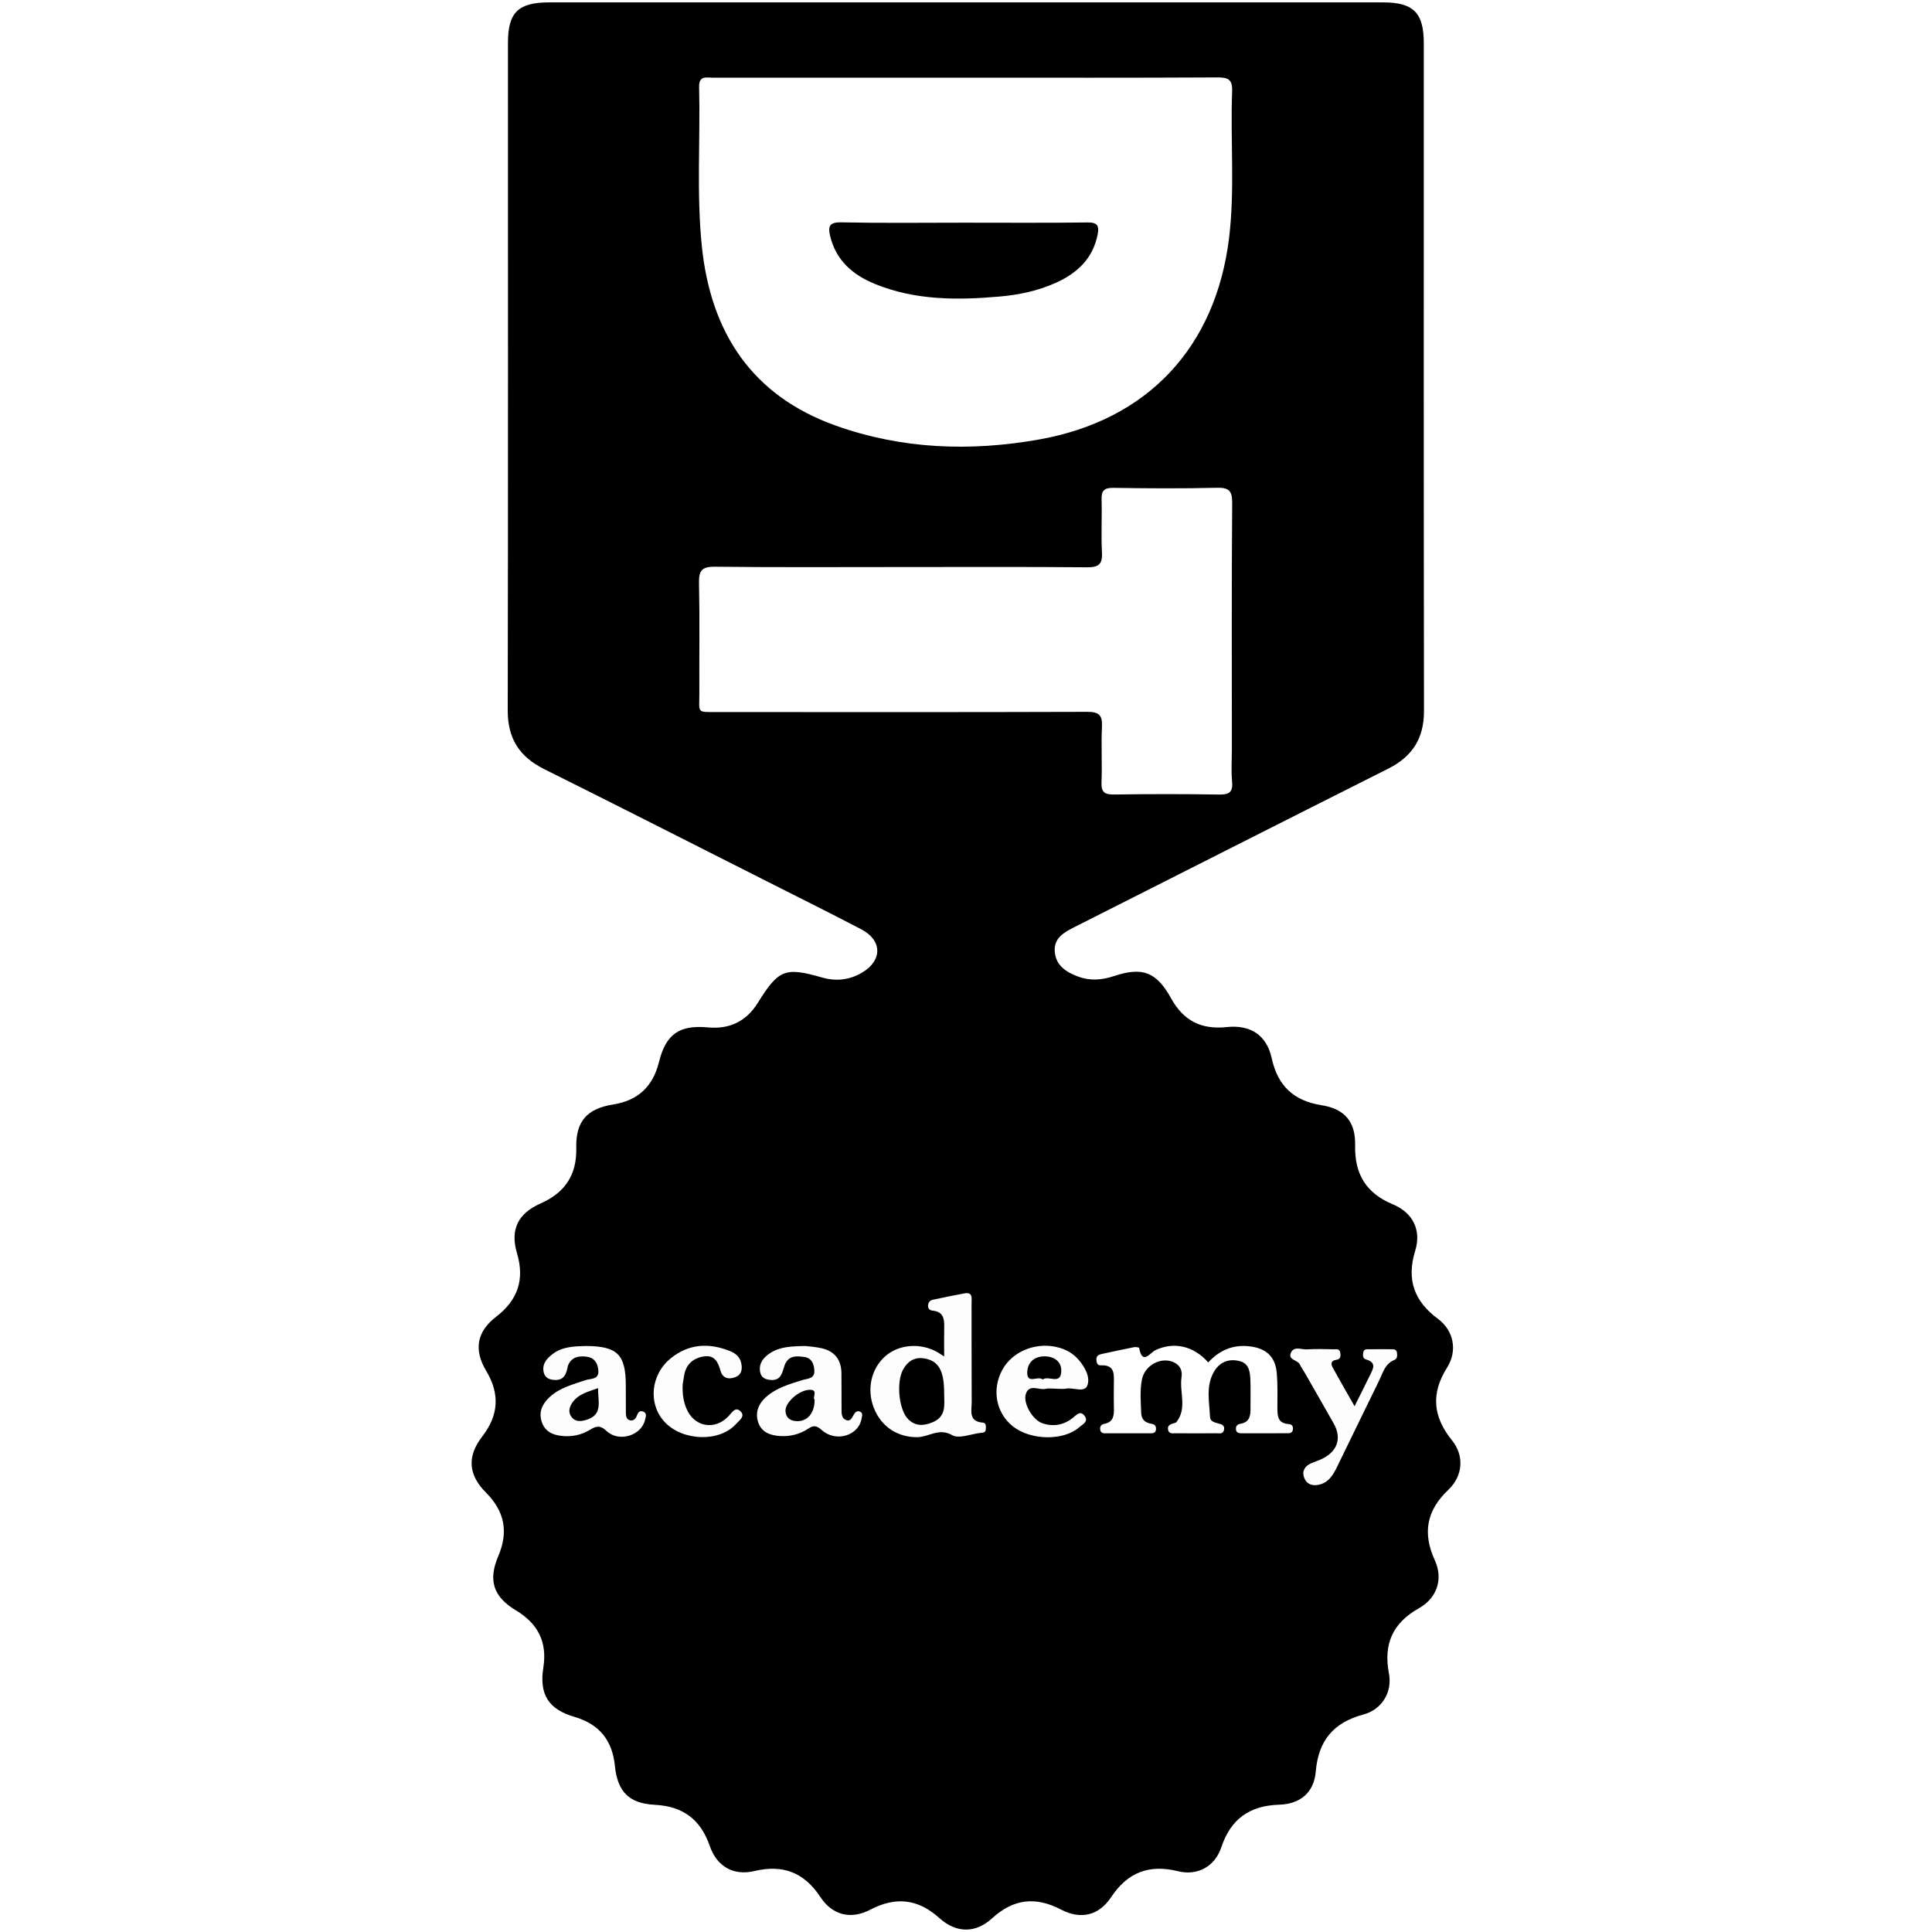
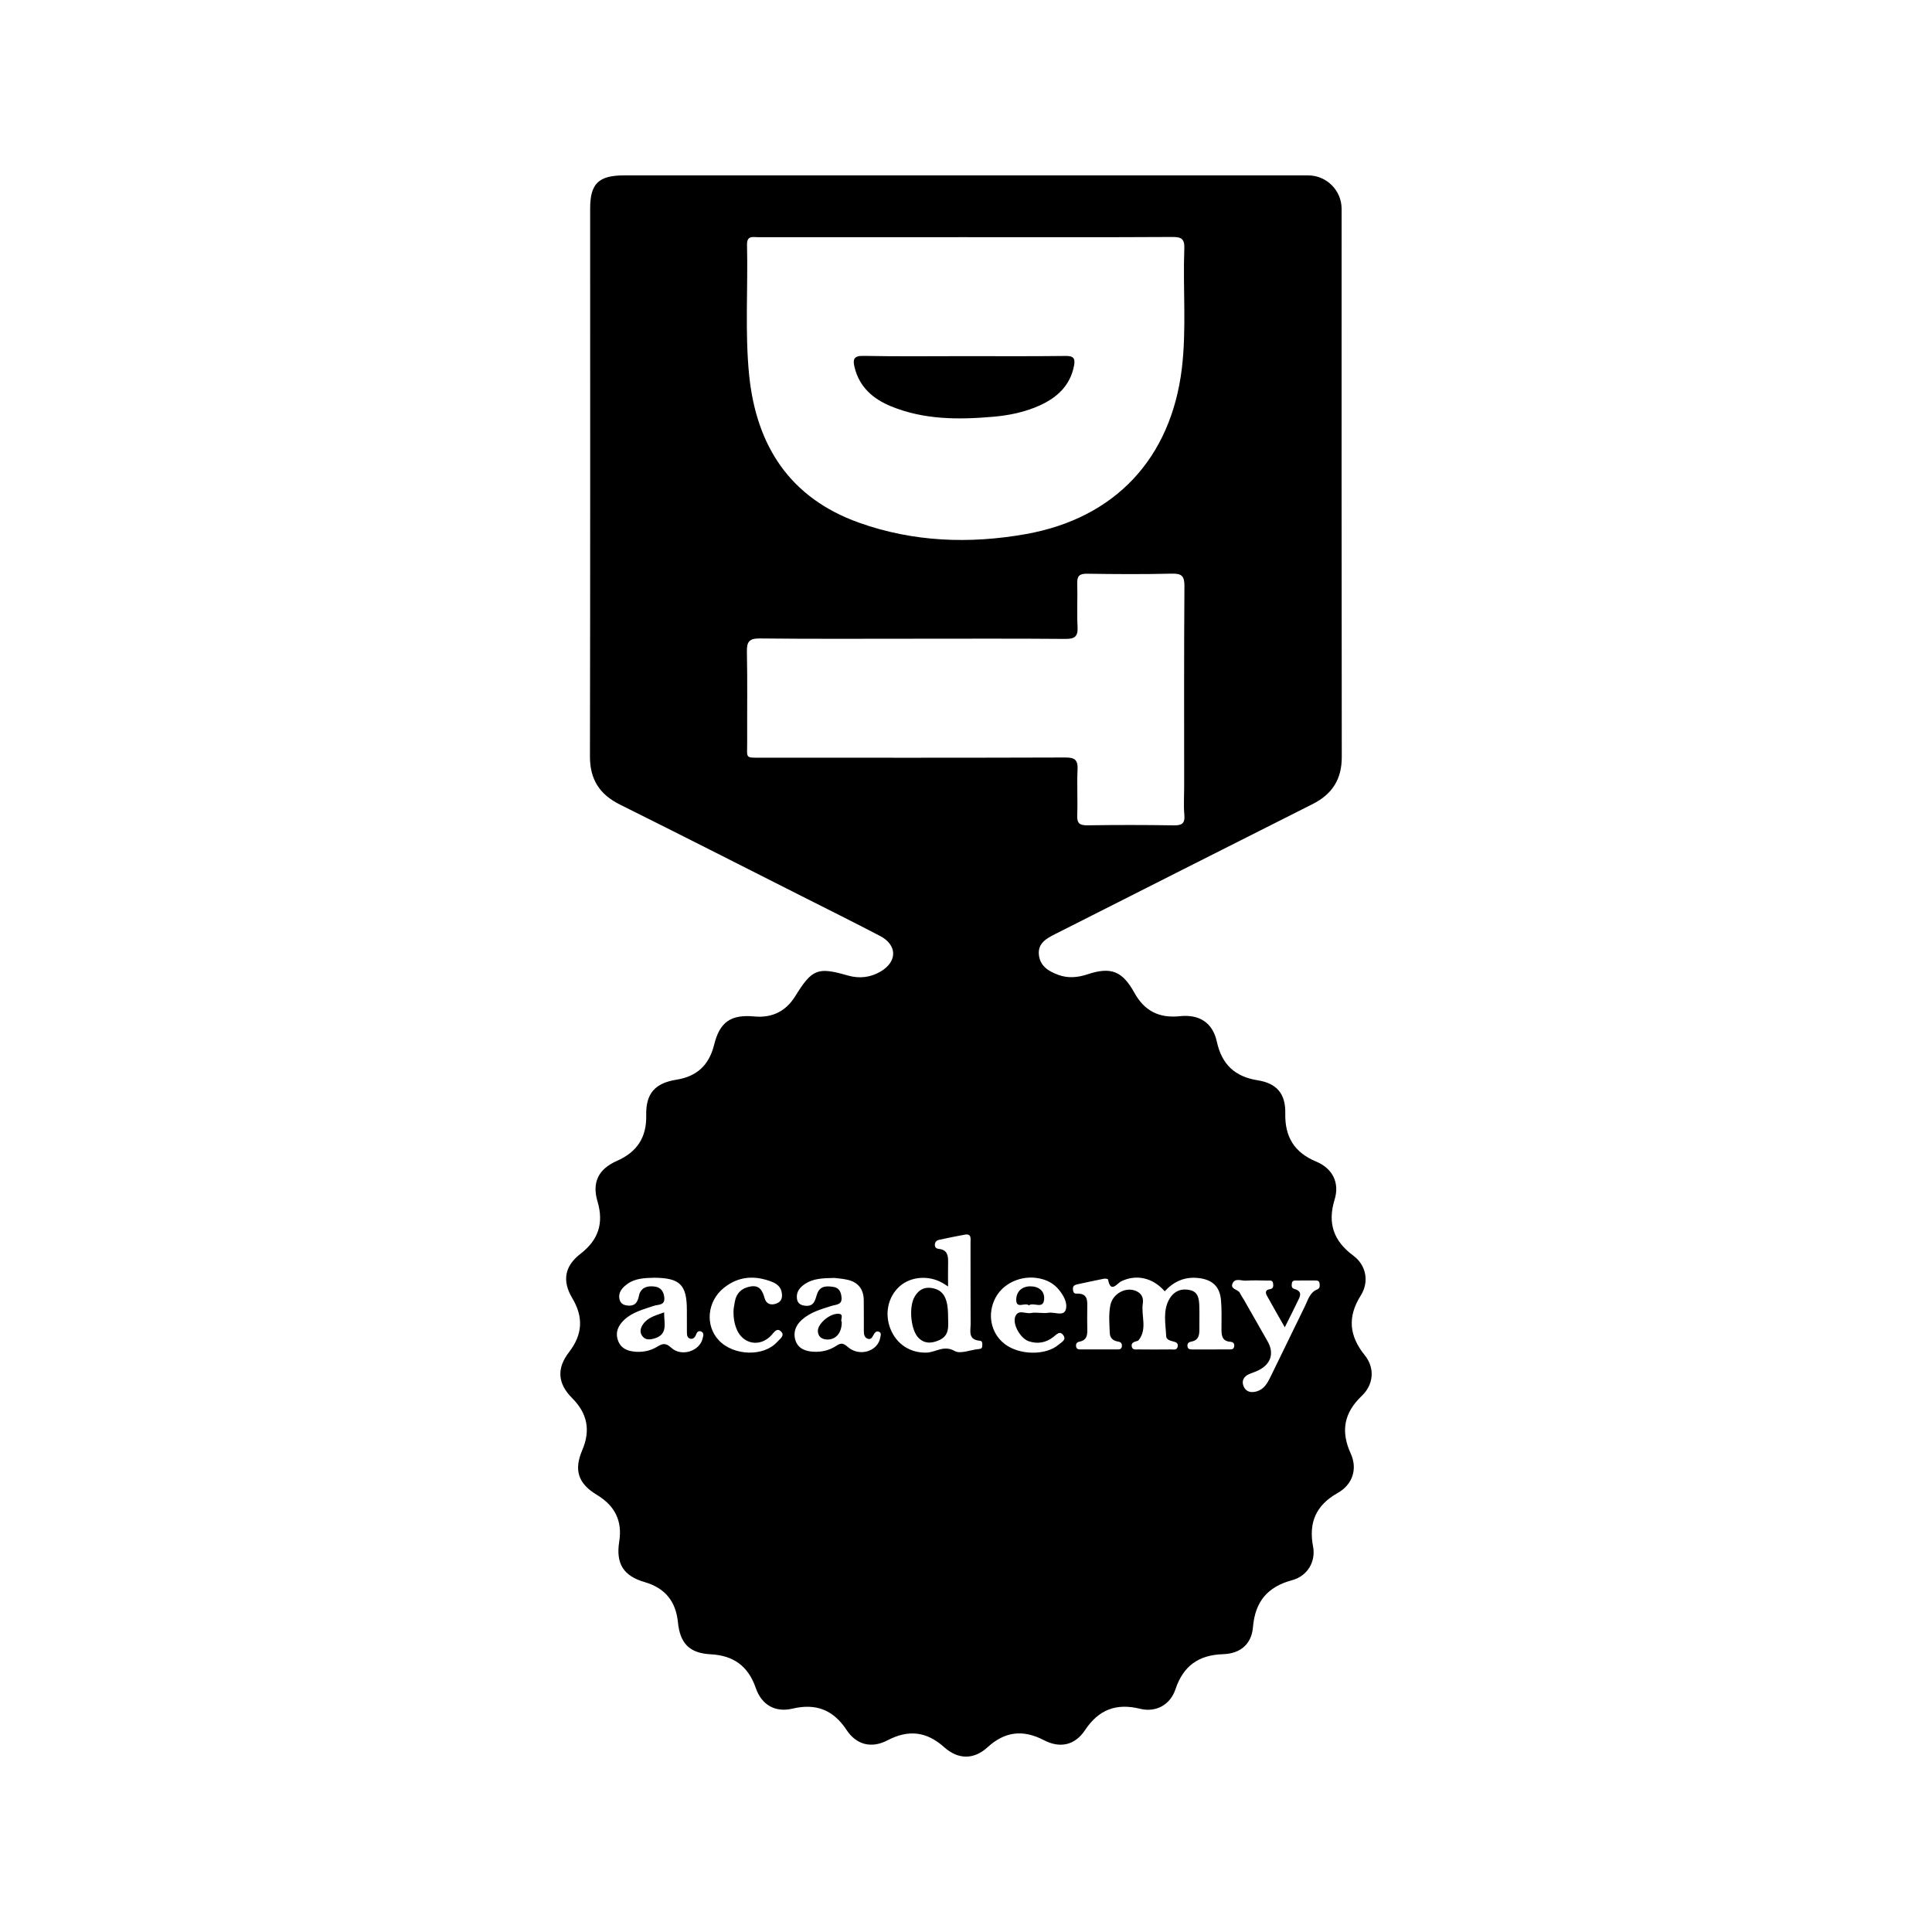
- <svg xmlns="http://www.w3.org/2000/svg" version="1.1" id="Camada_1" x="0" y="0" viewBox="0 0 692 692" style="enable-background:new 0 0 692 692" xml:space="preserve">
-   <style>.st0{fill:#fefefe}.st1{fill:#fdfdfd}</style>
-   <path id="shape" d="M346.04.85h149.29c10.96 0 14.64 3.71 14.64 14.67 0 79.72-.05 159.44.07 239.16.01 9.81-4.18 16.3-12.79 20.63-37.45 18.82-74.83 37.78-112.24 56.67-3.83 1.94-7.69 3.96-7.2 9.06.48 4.98 4.28 7.26 8.5 8.8 4.23 1.54 8.41 1.19 12.69-.23 10.32-3.44 15.28-1.4 20.51 8.05 4.37 7.9 10.73 11.18 19.83 10.22 8.53-.9 14.34 2.81 16.17 11.2 2.16 9.85 7.86 15.21 17.82 16.78 8.4 1.33 12.24 5.99 12.05 14.43-.23 10.19 3.92 17.09 13.46 21.05 7.19 2.99 10.34 9.22 8.06 16.63-3.18 10.34-.41 18.08 8.16 24.43 5.61 4.16 7.08 11.36 3.26 17.43-5.89 9.36-5.06 17.63 1.77 26.1 4.45 5.52 3.9 12.73-1.32 17.68-7.81 7.41-9.32 15.45-4.85 25.24 3.08 6.73.79 13.55-5.71 17.2-9.44 5.3-12.73 12.87-10.72 23.37 1.27 6.63-2.49 12.9-9.14 14.68-10.74 2.87-16.15 9.36-17.08 20.47-.62 7.4-5.46 11.59-13.06 11.83-10.64.34-17.38 5.09-20.78 15.3-2.28 6.84-8.53 10.25-15.45 8.54-10.39-2.57-18.08.36-24.02 9.31-4.37 6.58-10.86 8.11-17.94 4.41-9.12-4.76-17.05-3.84-24.68 3.14-5.91 5.4-12.81 5.38-18.88-.09-7.69-6.92-15.63-7.76-24.73-3.01-7 3.65-13.58 2-17.9-4.54-5.79-8.78-13.35-11.72-23.57-9.3-7.56 1.79-13.49-1.59-16.06-9.03-3.29-9.52-9.66-14.17-19.66-14.69-9.29-.48-13.37-4.73-14.3-13.96-.91-9.11-5.58-14.94-14.5-17.54-9.28-2.71-12.65-8.04-11.13-17.65 1.46-9.21-1.96-15.76-9.8-20.48-8.08-4.86-10.06-10.73-6.34-19.44 3.72-8.71 2.26-16.09-4.41-22.76-6.34-6.33-6.84-12.97-1.36-20.05 5.92-7.65 6.4-15.26 1.44-23.56-4.52-7.55-3.36-14.04 3.54-19.35 7.82-6.01 10.3-13.35 7.48-22.84-2.48-8.35.35-14.18 8.45-17.75 8.77-3.86 13.02-10.25 12.8-19.91-.21-9.45 3.73-14.03 13.22-15.55 8.96-1.43 14.24-6.49 16.39-15.17 2.5-10.08 7.32-13.39 17.63-12.43 7.68.72 13.69-2.23 17.75-8.75 7.45-11.98 9.73-12.96 23.03-9.13 5.08 1.46 9.92.89 14.42-1.8 7.27-4.34 7.17-11.54-.37-15.47-11.65-6.08-23.42-11.93-35.14-17.85-26.13-13.2-52.22-26.47-78.43-39.52-8.83-4.4-13.07-10.93-13.05-20.97.14-79.72.08-159.44.08-239.16 0-10.91 3.66-14.49 14.81-14.5h149.29z" />
-   <g id="type">
-     <path class="st0" d="M322.95 203.1c22.13 0 44.27-.1 66.4.09 4.08.03 5.58-1.02 5.35-5.26-.34-6.31.05-12.65-.14-18.96-.1-3.23.94-4.28 4.26-4.23 12.31.19 24.63.27 36.94-.03 4.32-.1 5.62.95 5.58 5.45-.22 29.29-.11 58.58-.11 87.87 0 3.99-.28 8.01.08 11.97.36 3.93-1.22 4.65-4.79 4.59-12.48-.21-24.96-.2-37.44-.01-3.41.05-4.68-.79-4.54-4.38.27-6.65-.17-13.32.16-19.96.21-4.21-1.23-5.29-5.33-5.27-44.1.14-88.2.1-132.3.07-7.76 0-6.55.5-6.58-6.73-.06-13.15.16-26.3-.12-39.44-.1-4.45.97-5.93 5.69-5.88 22.29.25 44.59.11 66.89.11zm109.81 284.89c3.94-4.27 8.72-6.44 14.66-5.78 6.11.68 9.4 3.65 9.91 9.76.33 3.96.21 7.97.21 11.96-.01 2.96-.06 5.85 3.98 6.13 1.27.09 1.72.83 1.56 2-.19 1.37-1.31 1.29-2.27 1.3-5.32.02-10.64.02-15.96.01-1.01 0-2.04-.06-2.17-1.43-.11-1.25.59-1.8 1.72-2 3.28-.57 3.53-3 3.5-5.65-.03-3.32.09-6.65-.04-9.97-.12-2.86-.4-5.92-3.83-6.8-3.75-.96-7.03.23-9.07 3.57-3.17 5.2-1.79 10.97-1.55 16.55.06 1.45 1.73 1.91 3.02 2.23 1.25.3 2.29.69 1.99 2.24-.32 1.68-1.75 1.24-2.81 1.25-4.82.05-9.64.05-14.46 0-1.07-.01-2.49.36-2.78-1.31-.27-1.56.91-1.92 2.05-2.27.32-.1.73-.15.91-.38 3.99-4.97 1.05-10.76 1.87-16.12.34-2.23-.37-4.2-2.75-5.32-4.49-2.12-10.43.96-11.44 6.19-.76 3.94-.4 7.95-.26 11.93.09 2.45 1.52 3.55 3.72 3.9 1.22.2 1.69.88 1.57 2.05-.15 1.41-1.25 1.34-2.22 1.35-5.15.02-10.31.02-15.46 0-.97 0-2.09.08-2.29-1.29-.17-1.15.32-1.89 1.52-2.12 3.29-.62 3.45-3.05 3.38-5.7-.08-2.82-.03-5.65-.01-8.48.02-3.37.55-7.02-4.71-6.76-1.28.06-1.52-1.05-1.55-2.11-.04-1.26.8-1.71 1.85-1.94 3.9-.84 7.79-1.69 11.69-2.46.58-.11 1.74.08 1.78.3 1.15 6.3 3.96 1.65 5.85.77 6.53-3.09 13.65-1.57 18.89 4.4z" />
-     <path class="st1" d="M485.17 503.68c2.1-4.2 3.82-7.58 5.47-10.99 1.09-2.25 2.65-4.65-1.38-5.77-1.21-.34-1.13-1.53-.97-2.51.23-1.39 1.44-1.11 2.35-1.13 2.49-.05 4.98-.03 7.47-.01.97.01 2.11-.11 2.26 1.28.11.98.17 2.11-.97 2.57-3.35 1.35-4.08 4.63-5.44 7.39-5.06 10.26-9.99 20.59-15.04 30.86-1.32 2.69-2.78 5.35-5.99 6.29-2.56.74-4.81.18-5.79-2.36-.91-2.33.2-4.21 2.53-5.21 1.37-.59 2.81-1.02 4.13-1.69 5.34-2.71 6.8-7.41 3.91-12.52-3.43-6.07-6.9-12.11-10.36-18.16-.58-1.01-1.28-1.95-1.77-3-.8-1.67-4.43-1.6-3.17-4.27 1.14-2.41 3.81-.99 5.78-1.13 3.14-.21 6.31-.08 9.46-.03.92.01 2.13-.29 2.38 1.09.21 1.16.26 2.44-1.36 2.67-1.98.27-2.06 1.46-1.31 2.82 2.44 4.44 4.99 8.84 7.81 13.81zm-240.65-7.87c-.15 3.76.35 6.22 1.27 8.53 2.71 6.78 10.21 8.18 15.2 2.86 1.23-1.32 2.43-3.52 4.29-1.65 1.77 1.77-.56 3.25-1.6 4.43-5.86 6.64-19.12 6.26-25.59-.63-6.05-6.44-5.11-17.03 2.27-22.92 6.43-5.15 13.63-5.51 21.1-2.51 1.88.76 3.48 1.98 3.99 4.13.54 2.32.25 4.41-2.3 5.3-2.36.82-4.35.22-5.09-2.41-.88-3.12-2.15-5.73-6.04-5.08-3.81.63-6.28 2.81-6.97 6.75-.26 1.47-.48 2.94-.53 3.2z" />
-     <path class="st0" d="M441.32 32.81c.17-4.35-1.34-5.1-5.32-5.08-30.11.17-60.22.09-90.33.09s-60.22-.01-90.33.01c-2.34 0-5.04-.88-4.93 3.38.46 18.95-.96 37.95.96 56.85 3.13 30.92 17.86 53.64 47.95 64.38 23.7 8.46 48.23 9.35 72.83 4.98 38.93-6.92 63.31-33.01 68.09-72.27 2.1-17.4.42-34.91 1.08-52.34zm-48.16 51.13c-1.68 8.68-7.35 13.9-14.97 17.35-6.41 2.9-13.25 4.32-20.22 4.93-15.16 1.33-30.23 1.37-44.65-4.54-7.9-3.24-13.89-8.41-15.98-17.14-.79-3.31-.39-4.99 3.92-4.9 14.62.31 29.24.12 43.87.12 14.79 0 29.58.11 44.37-.08 3.49-.05 4.27 1.11 3.66 4.26z" />
-     <path class="st1" d="M352.08 509.56c-5.32-.39-4.02-4.33-4.04-7.42-.07-11.79-.02-23.59-.05-35.38 0-1.71.55-4.06-2.55-3.5-3.75.68-7.49 1.47-11.22 2.26-1.04.22-1.74.87-1.81 2.05-.07 1.29.69 1.79 1.79 1.9 3.55.37 4.07 2.77 4 5.71-.08 3.3-.02 6.61-.02 10.68-1.4-.9-1.93-1.27-2.49-1.58-6-3.4-13.79-2.78-18.6 1.49-5.14 4.55-6.74 12-4.02 18.71 2.7 6.65 8.58 10.39 15.55 10.28 4.1-.06 7.64-3.45 12.45-.71 2.45 1.4 6.75-.46 10.22-.83.82-.09 1.72-.07 1.79-1.2.07-.99.23-2.37-1-2.46zm-18.07-.12c-3.19 1.31-6.07 1.47-8.69-1.08-3.33-3.25-4.41-13.23-1.82-17.88 1.56-2.81 3.95-4.45 7.34-3.96 5.26.76 7.34 4.31 7.33 12.38 0 4.06.97 8.43-4.16 10.54zm-103.7-3.88c-1.15-.42-1.77.31-2.16 1.41-.42 1.17-1.3 2.13-2.63 1.72-1.32-.41-1.34-1.76-1.35-2.94-.01-3.16-.01-6.32-.02-9.48-.01-11.11-3.01-14.1-14.24-14.16-4.17.11-8.39.18-11.91 2.83-2.18 1.64-4 3.69-3.21 6.75.48 1.84 1.97 2.47 3.82 2.58 3.36.19 4.19-2.05 4.71-4.66.03-.16.06-.33.12-.48 1.21-3.05 3.71-3.53 6.55-3.21 2.75.31 4 2.04 4.3 4.67.43 3.71-2.67 3.1-4.63 3.77-4.55 1.56-9.31 2.72-12.93 6.17-2.55 2.43-3.92 5.38-2.61 8.97 1.25 3.44 4.1 4.56 7.45 4.85 3.42.29 6.67-.39 9.58-2.14 2.25-1.36 3.66-1.95 6.16.38 4.47 4.17 12.52 1.5 13.73-4.04.26-1.08.81-2.43-.73-2.99zm-20.47 3.06c-1.91.54-3.71.64-5.01-.93-1.46-1.77-.98-3.72.29-5.46 2.2-3.03 5.6-3.74 9.1-5.04-.11 4.7 1.95 9.63-4.38 11.43zm98.08-3.04c-.94-.36-1.52.2-2.02.96-.69 1.05-1.14 2.76-2.86 2.09-1.66-.65-1.61-2.37-1.62-3.87-.03-4.32.02-8.65-.04-12.97-.06-4.79-2.45-7.84-7.13-8.89-2.25-.5-4.59-.64-5.72-.79-5.2.08-9.2.26-12.71 2.56-2.37 1.55-4.04 3.57-3.58 6.6.32 2.15 1.86 2.89 3.94 3.01 3.47.2 3.93-2.39 4.7-4.77.1-.32.19-.64.33-.94 1.43-3.11 4.13-2.91 6.82-2.54 2.64.37 3.43 2.29 3.64 4.64.29 3.27-2.4 3.05-4.32 3.66-4.6 1.45-9.27 2.75-12.98 6.06-2.71 2.42-3.94 5.55-2.82 8.99 1.16 3.6 4.3 4.78 7.89 4.98 3.61.2 6.98-.62 9.96-2.59 1.93-1.28 2.99-1.29 4.94.45 5.08 4.53 13.23 1.99 14.25-4.1.16-.96.65-2.04-.67-2.54zm-16.14-4.21c.02 4.86-2.66 7.87-6.56 7.65-2.23-.13-3.75-1.23-3.88-3.63-.16-3.03 4.82-7.53 8.68-7.6 3.22-.05.85 2.77 1.76 3.58zm94.58-14.3c-1.79-2.08-4.01-3.45-6.62-4.25-8.01-2.47-16.97.91-20.74 7.84-3.84 7.06-2.25 15.47 3.82 20.25 6.39 5.04 18.16 5.23 23.76.28 1.11-.98 3.31-1.95 2.02-3.88-1.57-2.36-2.99-.51-4.44.62-3.24 2.53-6.95 3.17-10.82 1.84-3.54-1.22-7.07-7.29-5.86-10.64 1.26-3.49 4.6-1.15 6.95-1.67 1.27-.28 2.65-.05 3.98-.05 1.16 0 2.36.18 3.49-.04 2.62-.49 6.6 1.66 7.61-1.25 1.01-2.91-.88-6.41-3.15-9.05zm-6.25 4.4c-.38 4.56-4.52 1.12-6.66 2.63-1.7-1.46-5.58 1.84-5.52-2.51.05-3.46 2.43-5.77 6.14-5.78 3.66-.02 6.34 2.02 6.04 5.66z" />
-   </g>
+ <svg xmlns="http://www.w3.org/2000/svg" viewBox="0 0 500 500" style="enable-background:new 0 0 500 500" xml:space="preserve">
+   <path d="M275.79 92.12c-8.77.11-17.54.05-26.31.05-8.67 0-17.34.11-26.01-.07-2.56-.05-2.79.94-2.32 2.9 1.24 5.18 4.79 8.24 9.47 10.16 8.55 3.5 17.48 3.48 26.47 2.69 4.13-.36 8.19-1.2 11.99-2.92 4.52-2.05 7.88-5.14 8.88-10.29.36-1.86-.1-2.55-2.17-2.52z" />
+   <path d="M353.21 350.75c-4.05-5.02-4.54-9.92-1.05-15.47 2.26-3.6 1.39-7.87-1.93-10.33-5.08-3.76-6.72-8.35-4.84-14.48 1.35-4.39-.52-8.09-4.78-9.86-5.66-2.35-8.12-6.44-7.98-12.48.11-5-2.16-7.77-7.14-8.55-5.9-.93-9.28-4.11-10.56-9.95-1.08-4.97-4.53-7.17-9.59-6.64-5.39.57-9.17-1.38-11.76-6.06-3.1-5.6-6.04-6.81-12.16-4.77-2.54.84-5.02 1.05-7.52.14s-4.75-2.26-5.04-5.22c-.29-3.02 2-4.22 4.27-5.37 22.18-11.2 44.34-22.44 66.54-33.6 5.1-2.57 7.59-6.41 7.58-12.23-.07-47.27-.04-94.54-.04-141.81 0-4.79-3.89-8.68-8.68-8.68H161.51c-6.61.01-8.78 2.13-8.78 8.6 0 47.26.04 94.53-.05 141.79-.01 5.95 2.5 9.82 7.74 12.43 15.54 7.74 31.01 15.6 46.5 23.43 6.95 3.51 13.93 6.98 20.83 10.58 4.47 2.33 4.53 6.6.22 9.17-2.67 1.59-5.54 1.93-8.55 1.07-7.88-2.27-9.24-1.69-13.65 5.41-2.41 3.87-5.97 5.61-10.52 5.19-6.11-.57-8.97 1.39-10.45 7.37-1.27 5.15-4.4 8.15-9.72 8.99-5.63.9-7.96 3.62-7.84 9.22.13 5.73-2.39 9.52-7.59 11.8-4.8 2.12-6.48 5.57-5.01 10.52 1.67 5.63.2 9.98-4.43 13.54-4.09 3.15-4.78 7-2.1 11.47 2.94 4.92 2.66 9.43-.85 13.97-3.25 4.2-2.95 8.13.81 11.89 3.95 3.95 4.82 8.33 2.61 13.49-2.21 5.16-1.03 8.64 3.76 11.53 4.65 2.8 6.68 6.68 5.81 12.14-.9 5.7 1.1 8.86 6.6 10.46 5.29 1.54 8.06 5 8.6 10.4.55 5.47 2.97 7.99 8.48 8.28 5.93.31 9.71 3.07 11.66 8.71 1.52 4.41 5.04 6.41 9.52 5.35 6.06-1.43 10.54.31 13.97 5.51 2.56 3.88 6.46 4.86 10.61 2.69 5.4-2.82 10.1-2.32 14.66 1.78 3.6 3.24 7.69 3.25 11.19.05 4.52-4.14 9.22-4.68 14.63-1.86 4.2 2.19 8.05 1.29 10.64-2.61 3.52-5.31 8.08-7.04 14.24-5.52 4.1 1.01 7.81-1.01 9.16-5.06 2.02-6.05 6.01-8.87 12.32-9.07 4.51-.14 7.38-2.63 7.74-7.01.55-6.59 3.76-10.43 10.13-12.14 3.94-1.06 6.17-4.77 5.42-8.7-1.19-6.23.76-10.71 6.36-13.86 3.85-2.16 5.21-6.21 3.39-10.2-2.65-5.8-1.75-10.57 2.88-14.96 3.07-2.93 3.4-7.21.76-10.48zm-171.37-4.37c-.72 3.28-5.49 4.87-8.14 2.4-1.48-1.38-2.32-1.03-3.65-.23-1.73 1.04-3.65 1.44-5.68 1.27-1.99-.17-3.68-.84-4.42-2.88-.78-2.13.04-3.88 1.55-5.32 2.15-2.05 4.97-2.73 7.67-3.66 1.16-.4 3-.04 2.74-2.24-.18-1.56-.92-2.58-2.55-2.77-1.68-.19-3.17.09-3.88 1.9-.04.09-.05.19-.07.28-.31 1.55-.8 2.88-2.79 2.76-1.1-.07-1.98-.44-2.26-1.53-.47-1.81.61-3.03 1.9-4 2.09-1.57 4.59-1.61 7.06-1.68 6.66.04 8.44 1.81 8.44 8.39.01 1.87.01 3.75.01 5.62.01.7.02 1.5.8 1.74.79.24 1.31-.33 1.56-1.02.23-.65.6-1.08 1.28-.84.91.37.59 1.17.43 1.81zm19.35.85c-3.47 3.94-11.34 3.71-15.17-.37-3.59-3.82-3.03-10.1 1.35-13.59 3.81-3.05 8.08-3.27 12.51-1.49 1.11.45 2.06 1.17 2.37 2.45.32 1.38.15 2.61-1.36 3.14-1.4.49-2.58.13-3.02-1.43-.52-1.85-1.27-3.4-3.58-3.01-2.26.37-3.72 1.67-4.13 4-.15.87-.28 1.74-.31 1.9-.09 2.23.21 3.69.75 5.06 1.61 4.02 6.05 4.85 9.01 1.7.73-.78 1.44-2.09 2.54-.98 1.04 1.04-.34 1.92-.96 2.62zm26.63-1.1c-.6 3.61-5.44 5.12-8.45 2.43-1.16-1.03-1.78-1.03-2.93-.27-1.77 1.17-3.76 1.65-5.9 1.54-2.13-.12-3.99-.82-4.68-2.95-.66-2.04.07-3.9 1.67-5.33 2.2-1.96 4.97-2.73 7.7-3.59 1.14-.36 2.73-.23 2.56-2.17-.12-1.39-.59-2.53-2.16-2.75-1.59-.22-3.2-.34-4.04 1.51-.08.18-.14.37-.2.56-.46 1.41-.73 2.95-2.79 2.83-1.23-.07-2.15-.51-2.34-1.78-.27-1.8.72-2.99 2.12-3.91 2.08-1.36 4.45-1.47 7.54-1.52.67.09 2.06.17 3.39.47 2.77.62 4.19 2.43 4.23 5.27.04 2.56.01 5.13.02 7.69.01.89-.02 1.91.96 2.29 1.02.4 1.29-.62 1.7-1.24.3-.45.64-.78 1.2-.57.78.28.49.92.4 1.49zM193.33 63.39c-.07-2.53 1.54-2 2.92-2 17.85-.01 35.7-.01 53.55-.01s35.7.05 53.55-.05c2.36-.01 3.25.43 3.15 3.01-.39 10.33.6 20.71-.64 31.03-2.83 23.28-17.29 38.74-40.37 42.85-14.58 2.59-29.13 2.06-43.18-2.95-17.84-6.37-26.57-19.84-28.43-38.17-1.12-11.21-.28-22.48-.55-33.71zm60.86 285.05c-.04.67-.58.66-1.06.71-2.06.22-4.61 1.32-6.06.49-2.85-1.62-4.95.39-7.38.42-4.13.07-7.62-2.15-9.22-6.09-1.61-3.98-.66-8.39 2.38-11.09 2.85-2.53 7.47-2.9 11.03-.88.33.18.65.4 1.48.94 0-2.41-.04-4.38.01-6.33.04-1.74-.27-3.17-2.37-3.39-.65-.07-1.1-.36-1.06-1.13.04-.7.46-1.08 1.07-1.22 2.21-.47 4.43-.94 6.65-1.34 1.84-.33 1.51 1.06 1.51 2.07.02 6.99-.01 13.99.03 20.98.01 1.83-.76 4.17 2.4 4.4.73.05.64.87.59 1.46zm-56.92-152.35c-4.6 0-3.88.3-3.9-3.99-.04-7.8.09-15.59-.07-23.38-.06-2.64.58-3.52 3.37-3.49 13.21.15 26.44.07 39.66.07 13.12 0 26.25-.06 39.37.05 2.42.02 3.31-.6 3.17-3.12-.2-3.74.03-7.5-.08-11.24-.06-1.91.56-2.54 2.53-2.51 7.3.11 14.6.16 21.9-.02 2.56-.06 3.33.56 3.31 3.23-.13 17.36-.07 34.73-.07 52.09 0 2.37-.17 4.75.05 7.1.21 2.33-.72 2.76-2.84 2.72-7.4-.12-14.8-.12-22.2-.01-2.02.03-2.77-.47-2.69-2.6.16-3.94-.1-7.9.09-11.83.12-2.5-.73-3.14-3.16-3.12-26.15.09-52.29.06-78.44.05zm78.52 142.92c-.6 1.73-2.96.45-4.51.74-.67.13-1.38.02-2.07.02-.79 0-1.61-.14-2.36.03-1.39.31-3.37-1.08-4.12.99-.72 1.99 1.38 5.58 3.47 6.31 2.29.79 4.49.41 6.41-1.09.86-.67 1.7-1.77 2.63-.37.76 1.14-.54 1.72-1.2 2.3-3.32 2.93-10.3 2.82-14.09-.17-3.6-2.83-4.54-7.82-2.26-12.01 2.24-4.11 7.55-6.11 12.3-4.65 1.55.47 2.86 1.29 3.92 2.52 1.36 1.58 2.48 3.66 1.88 5.38zm43.62 9.45c-.11.81-.78.76-1.35.77-3.15.01-6.31.01-9.46.01-.6 0-1.21-.04-1.29-.85-.07-.74.35-1.07 1.02-1.19 1.94-.34 2.09-1.78 2.07-3.35-.02-1.97.05-3.94-.02-5.91-.07-1.7-.24-3.51-2.27-4.03-2.22-.57-4.17.14-5.38 2.12-1.88 3.08-1.06 6.5-.92 9.81.04.86 1.03 1.13 1.79 1.32.74.18 1.36.41 1.18 1.33-.19 1-1.04.74-1.67.74-2.86.03-5.72.03-8.57 0-.63-.01-1.48.21-1.65-.78-.16-.92.54-1.14 1.22-1.35.19-.06.43-.09.54-.23 2.37-2.95.62-6.38 1.11-9.56.2-1.32-.22-2.49-1.63-3.15-2.66-1.26-6.18.57-6.78 3.67-.45 2.34-.24 4.71-.15 7.07.05 1.45.9 2.1 2.21 2.31.72.12 1 .52.93 1.22-.09.84-.74.79-1.32.8-3.05.01-6.11.01-9.17 0-.58 0-1.24.05-1.36-.76-.1-.68.19-1.12.9-1.26 1.95-.37 2.05-1.81 2-3.38-.05-1.67-.02-3.35-.01-5.03.01-2 .33-4.16-2.79-4.01-.76.04-.9-.62-.92-1.25-.02-.75.47-1.01 1.1-1.15 2.31-.5 4.62-1 6.93-1.46.34-.07 1.03.05 1.06.18.68 3.74 2.35.98 3.47.46 3.87-1.83 8.09-.93 11.2 2.61 2.34-2.53 5.17-3.82 8.69-3.43 3.62.4 5.57 2.16 5.88 5.79.2 2.35.12 4.73.12 7.09-.01 1.75-.04 3.47 2.36 3.63.76.07 1.02.51.93 1.2zm21.53-14.78c-1.99.8-2.42 2.74-3.23 4.38-3 6.08-5.92 12.21-8.92 18.3-.78 1.59-1.65 3.17-3.55 3.73-1.52.44-2.85.11-3.43-1.4-.54-1.38.12-2.5 1.5-3.09.81-.35 1.67-.6 2.45-1 3.17-1.61 4.03-4.39 2.32-7.42-2.03-3.6-4.09-7.18-6.14-10.77-.34-.6-.76-1.16-1.05-1.78-.47-.99-2.63-.95-1.88-2.53.68-1.43 2.26-.59 3.43-.67 1.86-.12 3.74-.05 5.61-.02.55.01 1.26-.17 1.41.65.12.69.15 1.45-.81 1.58-1.17.16-1.22.87-.78 1.67 1.45 2.63 2.96 5.24 4.63 8.19 1.25-2.49 2.26-4.49 3.24-6.52.65-1.33 1.57-2.76-.82-3.42-.72-.2-.67-.91-.58-1.49.14-.82.85-.66 1.39-.67 1.48-.03 2.95-.02 4.43-.01.58.01 1.25-.07 1.34.76.08.58.12 1.25-.56 1.53z" />
+   <path d="M216.81 340c-2.29.04-5.24 2.71-5.15 4.51.08 1.42.98 2.07 2.3 2.15 2.31.13 3.9-1.65 3.89-4.54-.54-.48.87-2.15-1.04-2.12zm-50.33 2.63c-.75 1.03-1.04 2.19-.17 3.24.77.93 1.84.87 2.97.55 3.75-1.07 2.53-3.99 2.6-6.78-2.08.78-4.1 1.2-5.4 2.99zm74.53-9.31c-2.01-.29-3.43.68-4.35 2.35-1.54 2.76-.9 8.67 1.08 10.6 1.55 1.51 3.26 1.42 5.15.64 3.04-1.25 2.47-3.84 2.47-6.25 0-4.79-1.23-6.89-4.35-7.34zm25.63-.42c-2.2.01-3.61 1.38-3.64 3.43-.04 2.58 2.26.62 3.27 1.49 1.27-.9 3.72 1.14 3.95-1.56.18-2.16-1.41-3.37-3.58-3.36z" />
</svg>
